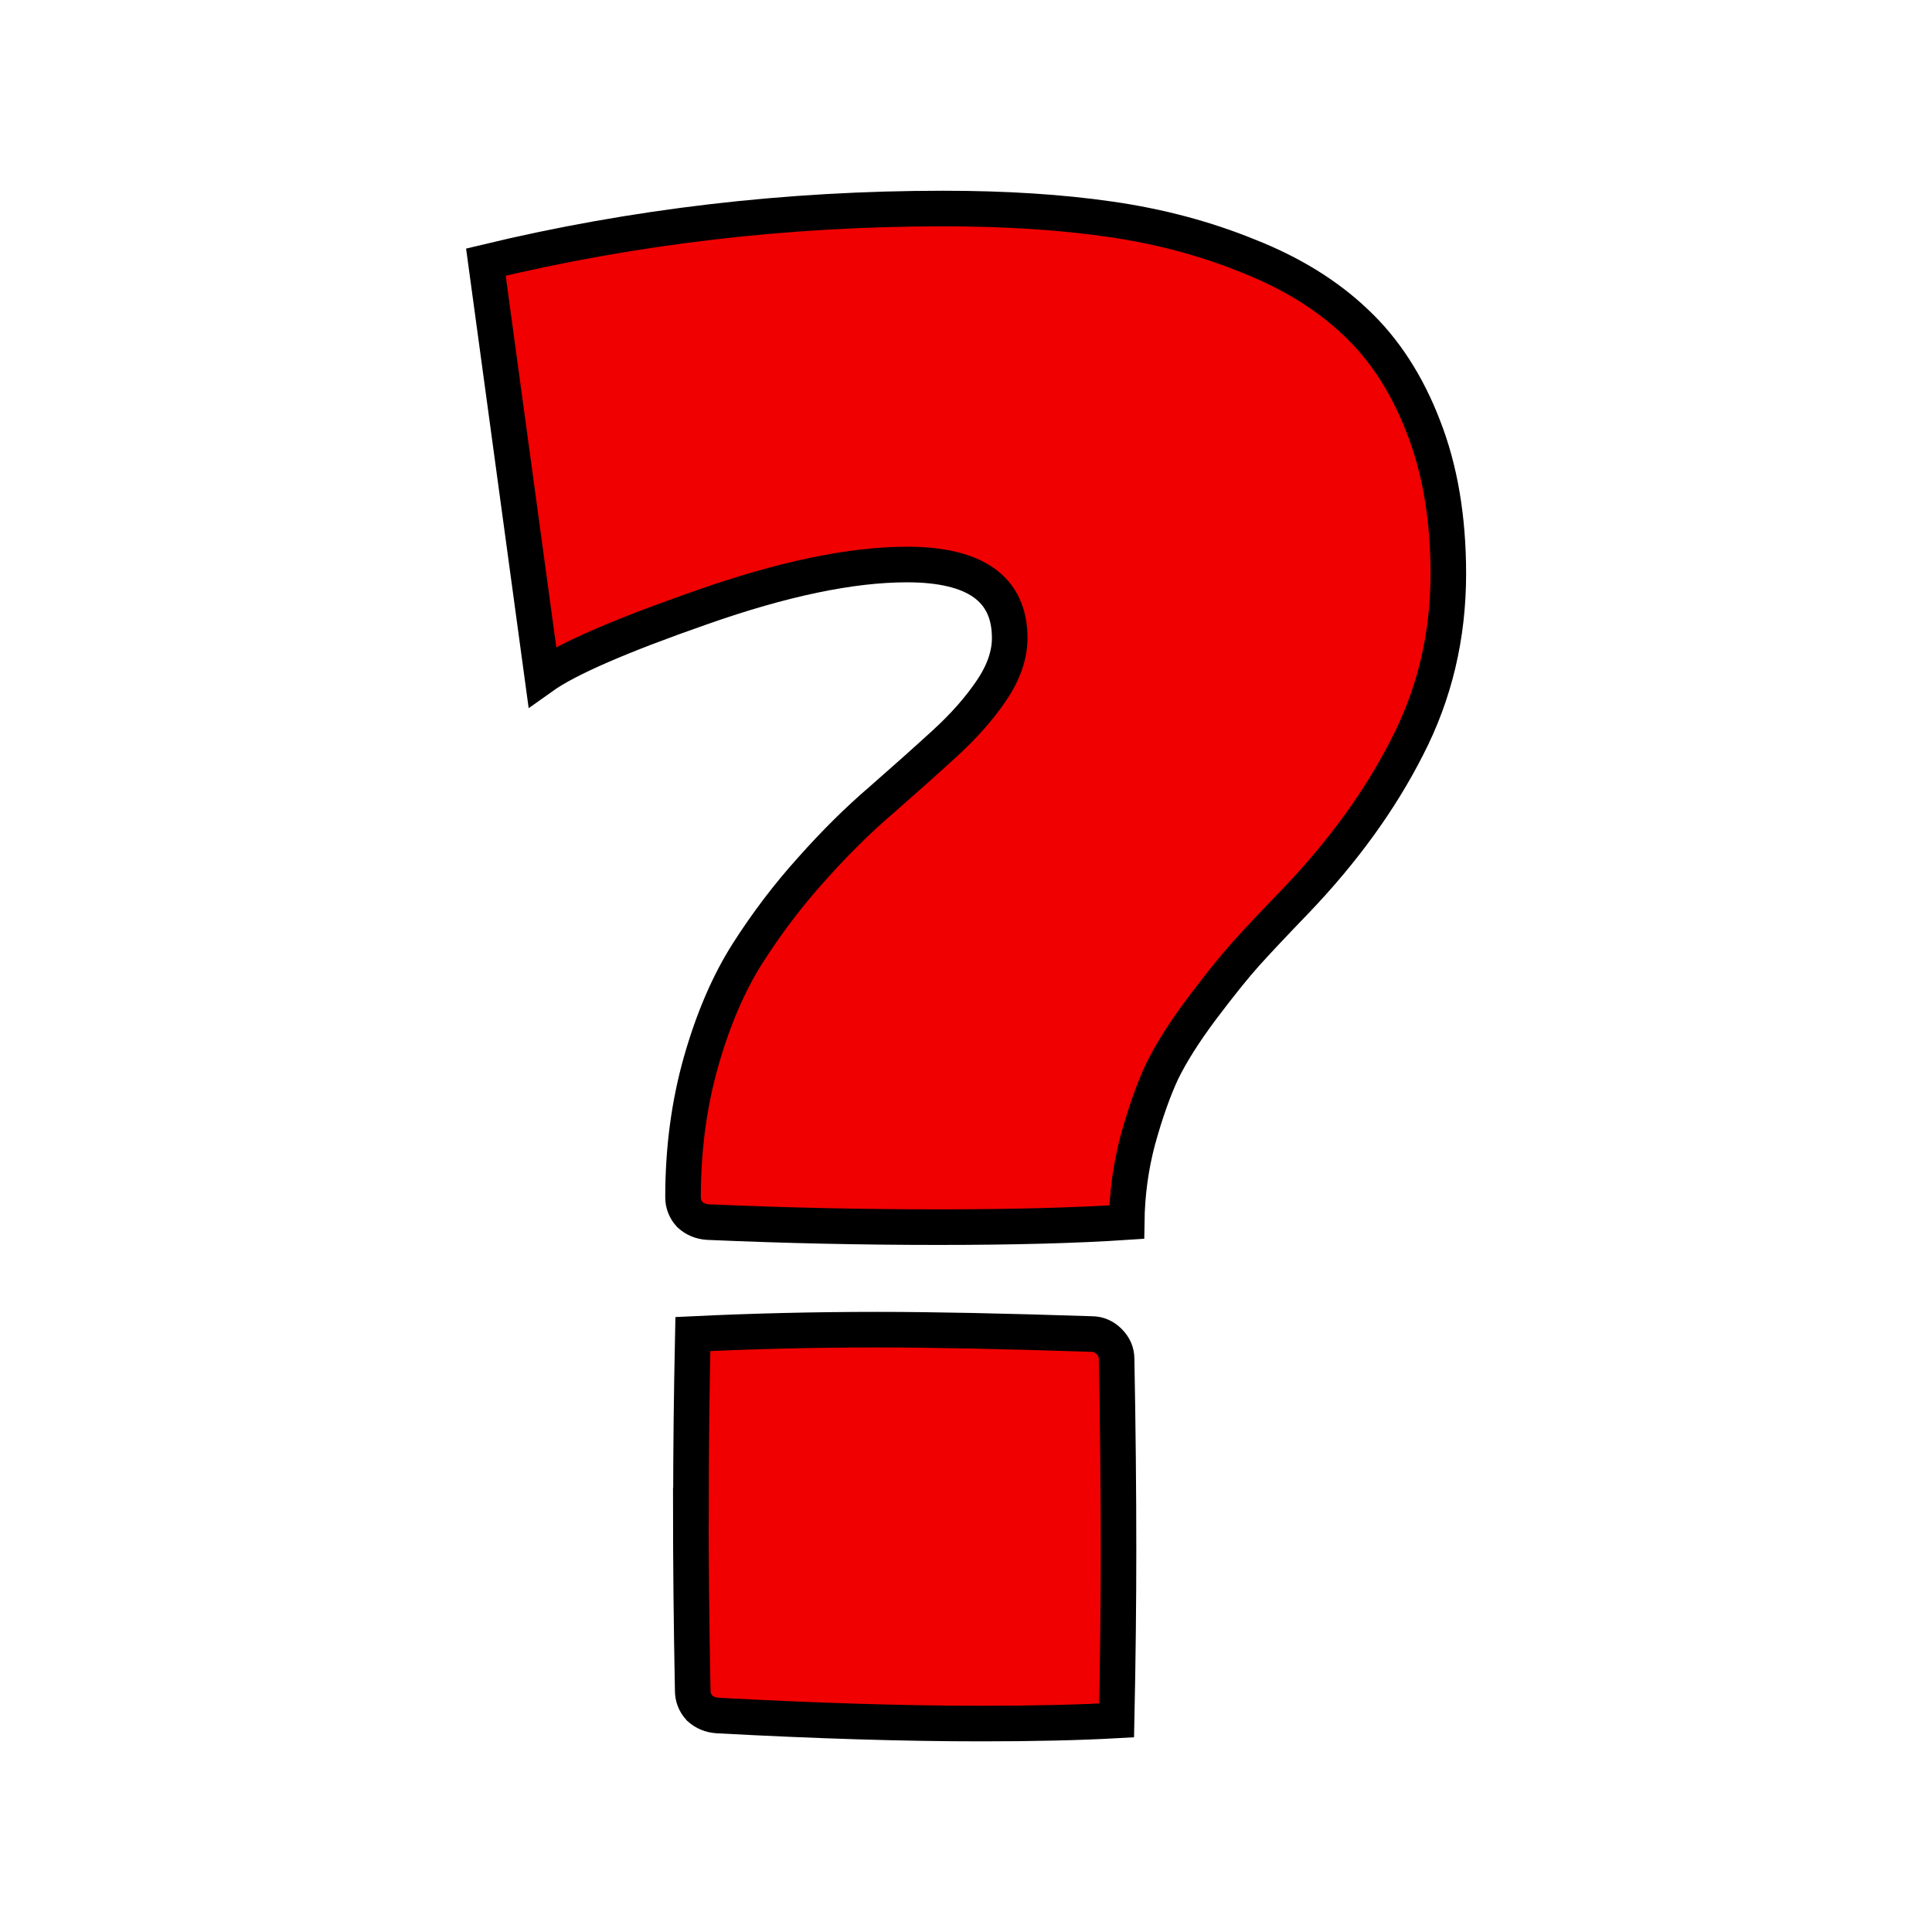
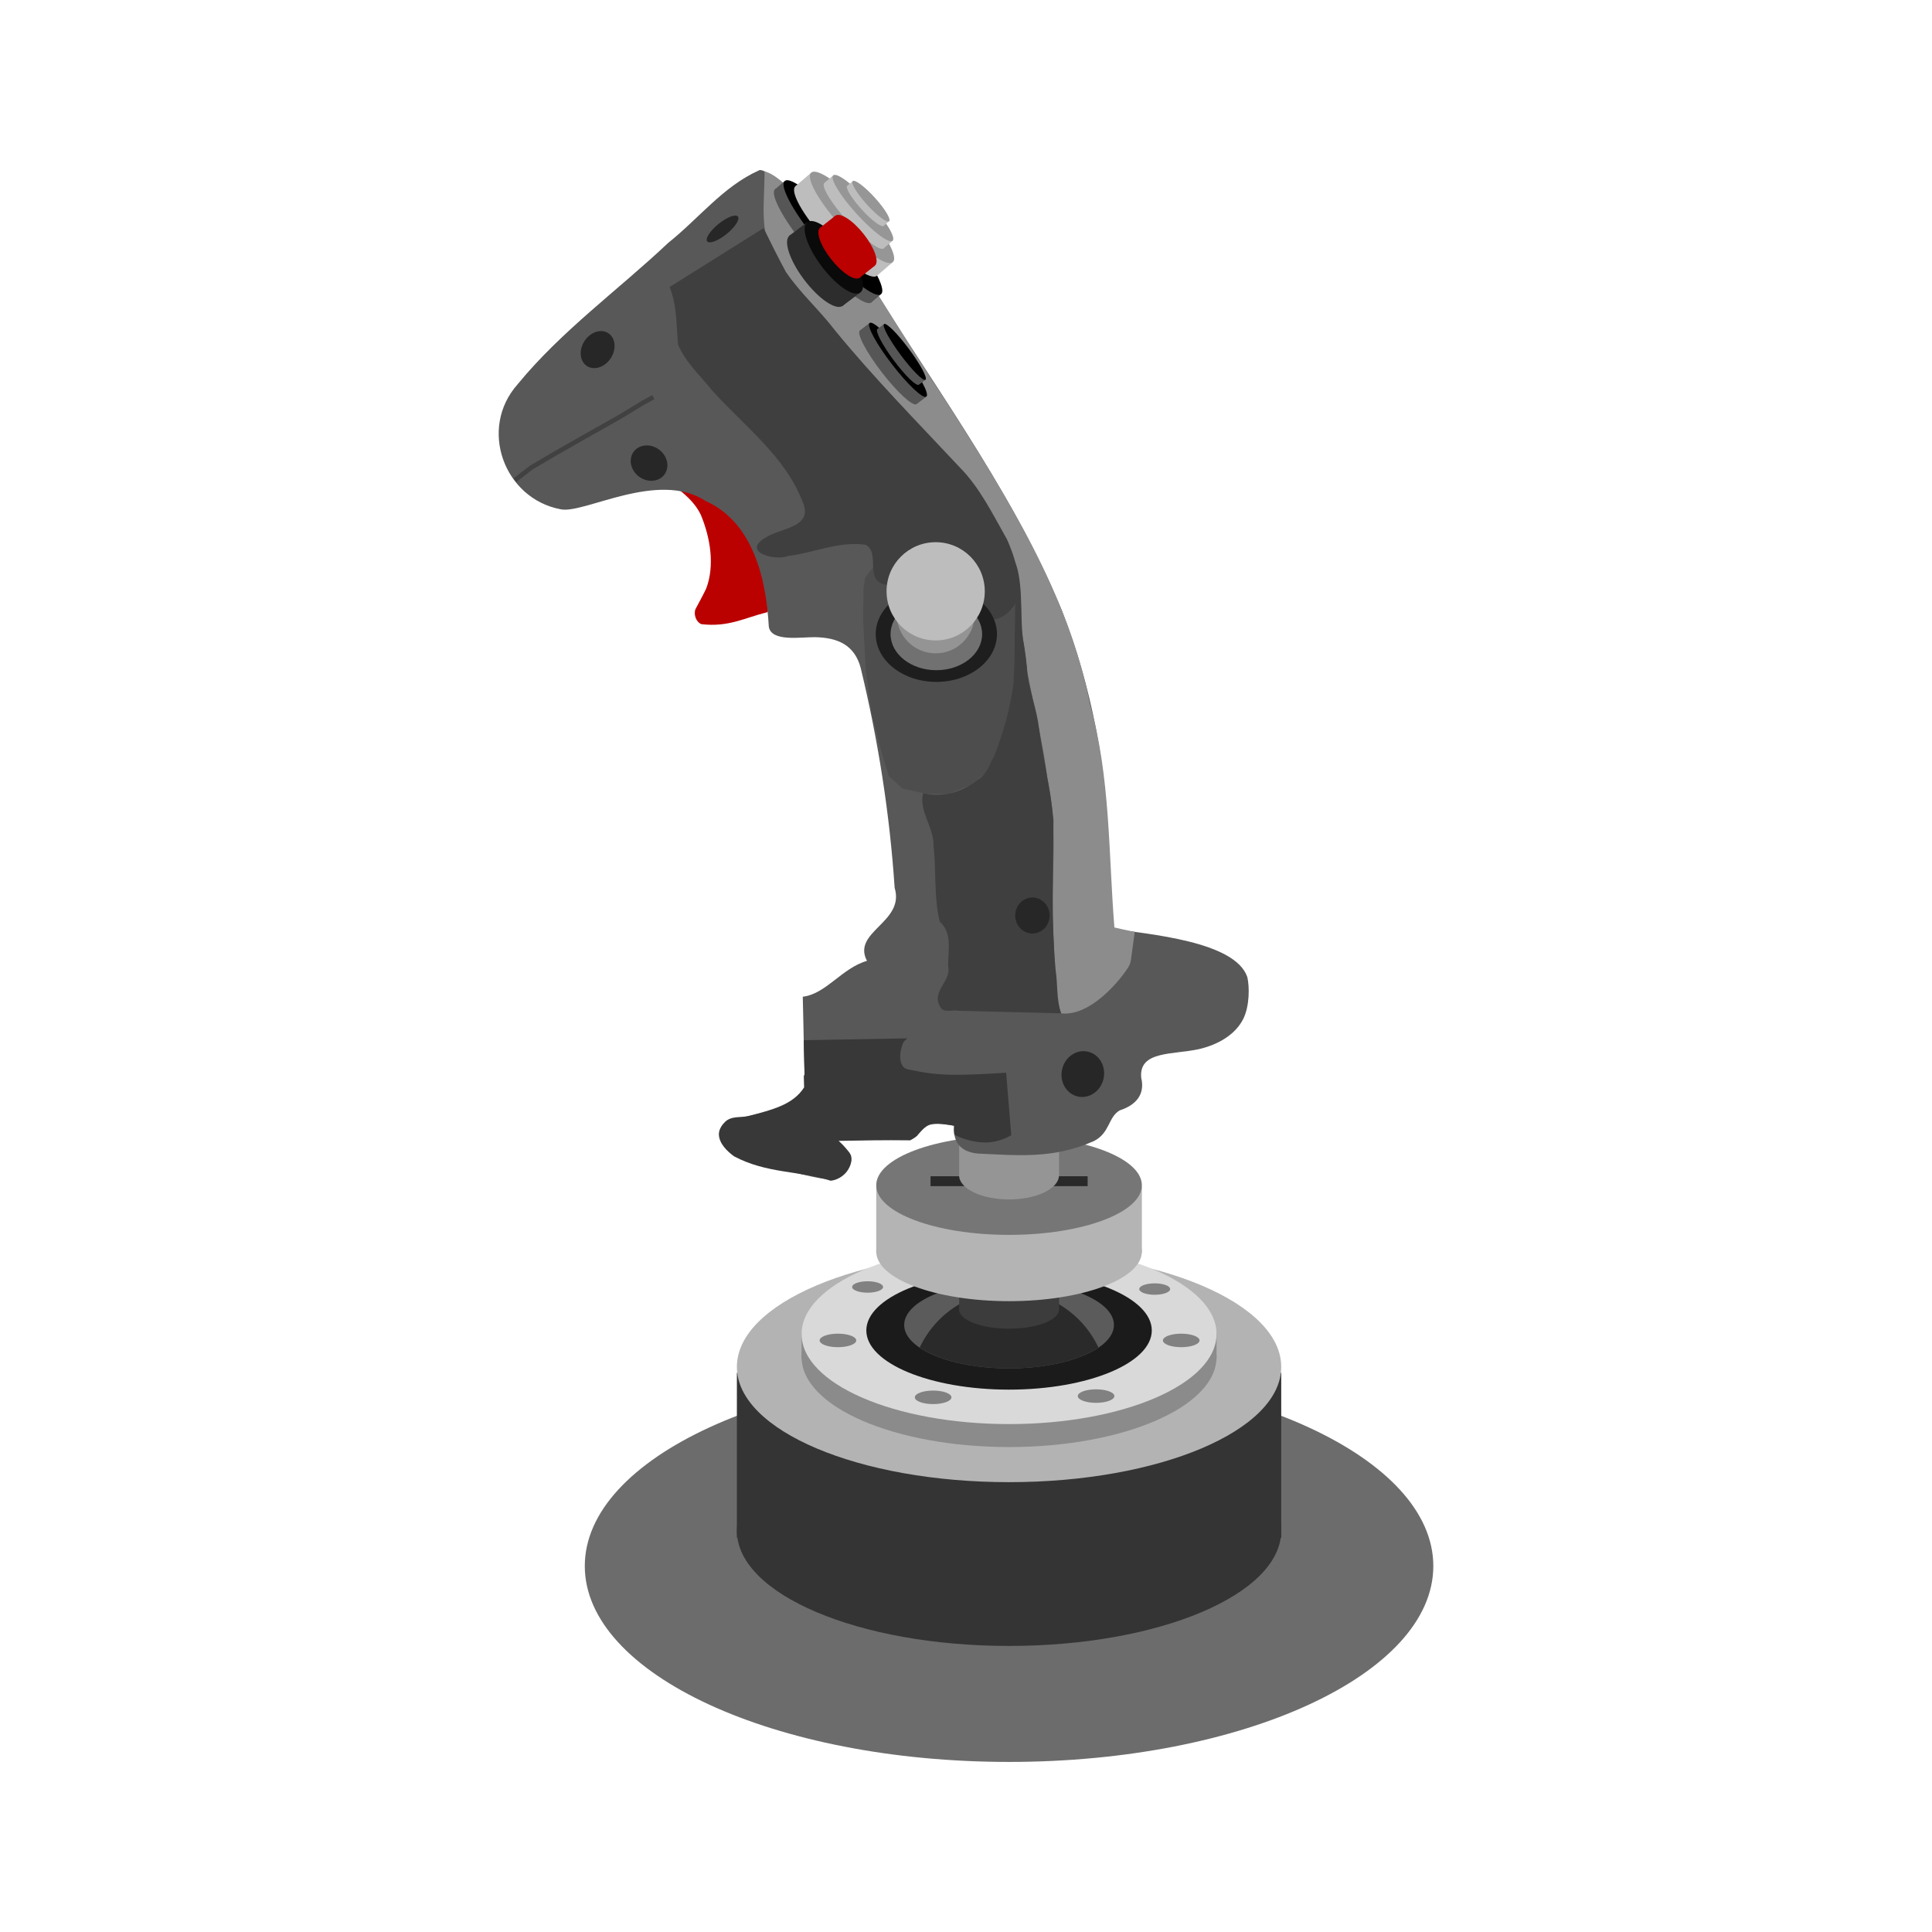
<svg xmlns="http://www.w3.org/2000/svg" width="256" height="256" viewBox="0 0 67.733 67.733" version="1.1" id="svg4925">
  <defs id="defs4919" />
  <g id="layer1" transform="translate(0,-229.2666)">
-     <g aria-label="?" style="font-style:normal;font-variant:normal;font-weight:normal;font-stretch:normal;font-size:18.723px;line-height:1.25;font-family:Digitalt;-inkscape-font-specification:Digitalt;letter-spacing:0px;word-spacing:0px;fill:#f00000;fill-opacity:1;stroke:#000000;stroke-width:0.261;stroke-miterlimit:4;stroke-dasharray:none;stroke-opacity:1" id="text4825" transform="matrix(4.779916,0,0,4.779916,14.93127,-1129.943)">
-       <path d="m 1.944,295.4 q 0,-0.599 0.014,-1.257 0.667,-0.032 1.353,-0.032 0.603,0 1.572,0.032 0.073,0 0.128,0.055 0.055,0.055 0.055,0.128 0.014,0.741 0.014,1.403 0,0.59 -0.014,1.248 -0.411,0.023 -0.992,0.023 -0.841,0 -1.934,-0.059 -0.078,-0.005 -0.133,-0.055 -0.05,-0.055 -0.05,-0.128 -0.014,-0.718 -0.014,-1.358 z m -1.504,-9.119 q 1.632,-0.393 3.355,-0.393 0.681,0 1.221,0.078 0.544,0.078 1.015,0.27 0.475,0.187 0.791,0.489 0.315,0.297 0.494,0.763 0.183,0.466 0.183,1.079 0,0.686 -0.302,1.271 -0.297,0.585 -0.818,1.129 -0.242,0.251 -0.366,0.389 -0.123,0.137 -0.32,0.398 -0.192,0.256 -0.293,0.462 -0.096,0.206 -0.178,0.503 -0.078,0.293 -0.082,0.603 -0.553,0.037 -1.38,0.037 -0.85,0 -1.691,-0.037 -0.078,-0.005 -0.133,-0.055 -0.05,-0.055 -0.05,-0.128 0,-0.53 0.133,-0.997 0.133,-0.466 0.343,-0.795 0.21,-0.329 0.466,-0.613 0.256,-0.288 0.512,-0.507 0.256,-0.224 0.466,-0.416 0.21,-0.192 0.343,-0.389 0.133,-0.197 0.133,-0.384 0,-0.539 -0.754,-0.539 -0.613,0 -1.508,0.315 -0.891,0.311 -1.166,0.507 z" style="fill:#f00000;fill-opacity:1;stroke:#000000;stroke-width:0.261;stroke-miterlimit:4;stroke-dasharray:none;stroke-opacity:1" id="path4827" />
+     <path style="fill:#bb0000;fill-opacity:1;stroke:none;stroke-width:0.259px;stroke-linecap:butt;stroke-linejoin:miter;stroke-opacity:1" d="m 23.774,246.41 c 0.316,0.248 0.617,0.532 0.793,0.899 0.35,0.838 0.489,1.798 0.194,2.585 -0.118,0.25 -0.254,0.492 -0.383,0.737 -0.058,0.171 0.013,0.434 0.209,0.517 0.957,0.113 1.514,-0.221 2.318,-0.42 0.029,-0.12 0.077,-0.239 0.054,-0.365 -0.024,-0.427 -0.038,-0.855 -0.069,-1.28 -0.201,-0.564 -0.405,-1.14 -0.744,-1.638 -0.333,-0.41 -0.779,-0.707 -1.208,-1.007 -0.116,-0.097 -0.277,-0.086 -0.417,-0.126 -0.262,-0.054 -0.524,-0.108 -0.786,-0.162 0.013,0.087 0.026,0.174 0.039,0.261 z" id="path4900" />
+     <ellipse style="opacity:1;vector-effect:none;fill:#6c6c6c;fill-opacity:1;stroke:none;stroke-width:1.467;stroke-linecap:butt;stroke-linejoin:miter;stroke-miterlimit:4;stroke-dasharray:none;stroke-dashoffset:0;stroke-opacity:1;paint-order:normal" id="path4766-1-8" cx="35.376" cy="284.17" rx="14.874" ry="6.867" />
+     <ellipse style="opacity:1;vector-effect:none;fill:#343434;fill-opacity:1;stroke:none;stroke-width:0.901;stroke-linecap:butt;stroke-linejoin:miter;stroke-miterlimit:4;stroke-dasharray:none;stroke-dashoffset:0;stroke-opacity:1;paint-order:normal" id="path4766-1" cx="35.376" cy="282.93" rx="9.542" ry="4.041" />
+     <rect style="opacity:1;vector-effect:none;fill:#343434;fill-opacity:1;stroke:none;stroke-width:0.666;stroke-linecap:butt;stroke-linejoin:miter;stroke-miterlimit:4;stroke-dasharray:none;stroke-dashoffset:0;stroke-opacity:1;paint-order:normal" id="rect5171" width="19.084" height="5.788" x="25.834" y="277.394" />
+     <ellipse style="opacity:1;vector-effect:none;fill:#b3b3b3;fill-opacity:1;stroke:none;stroke-width:0.901;stroke-linecap:butt;stroke-linejoin:miter;stroke-miterlimit:4;stroke-dasharray:none;stroke-dashoffset:0;stroke-opacity:1;paint-order:normal" id="path4766" cx="35.376" cy="277.188" rx="9.542" ry="4.041" />
+     <ellipse style="opacity:1;vector-effect:none;fill:#8b8b8b;fill-opacity:1;stroke:none;stroke-width:0.695;stroke-linecap:butt;stroke-linejoin:miter;stroke-miterlimit:4;stroke-dasharray:none;stroke-dashoffset:0;stroke-opacity:1;paint-order:normal" id="path4766-8-4-0-5-9" cx="35.376" cy="276.842" rx="7.274" ry="3.156" />
+     <rect style="opacity:1;vector-effect:none;fill:#8b8b8b;fill-opacity:1;stroke:none;stroke-width:0.527;stroke-linecap:butt;stroke-linejoin:miter;stroke-miterlimit:4;stroke-dasharray:none;stroke-dashoffset:0;stroke-opacity:1;paint-order:normal" id="rect4853-1" width="14.549" height="0.915" x="28.102" y="275.986" />
+     <ellipse style="opacity:1;vector-effect:none;fill:#d9d9d9;fill-opacity:1;stroke:none;stroke-width:0.695;stroke-linecap:butt;stroke-linejoin:miter;stroke-miterlimit:4;stroke-dasharray:none;stroke-dashoffset:0;stroke-opacity:1;paint-order:normal" id="path4766-8-4-0-5" cx="35.376" cy="276.037" rx="7.274" ry="3.156" />
+     <ellipse style="opacity:1;vector-effect:none;fill:#1b1b1b;fill-opacity:1;stroke:none;stroke-width:0.468;stroke-linecap:butt;stroke-linejoin:miter;stroke-miterlimit:4;stroke-dasharray:none;stroke-dashoffset:0;stroke-opacity:1;paint-order:normal" id="path4766-8-4-0" cx="35.376" cy="275.91" rx="5.004" ry="2.075" />
+     <ellipse style="opacity:1;vector-effect:none;fill:#5b5b5b;fill-opacity:1;stroke:none;stroke-width:0.344;stroke-linecap:butt;stroke-linejoin:miter;stroke-miterlimit:4;stroke-dasharray:none;stroke-dashoffset:0;stroke-opacity:1;paint-order:normal" id="path4766-8-4-0-1" cx="35.376" cy="275.717" rx="3.677" ry="1.525" />
+     <path style="opacity:1;vector-effect:none;fill:#2a2a2a;fill-opacity:1;stroke:none;stroke-width:0.188;stroke-linecap:butt;stroke-linejoin:miter;stroke-miterlimit:4;stroke-dasharray:none;stroke-dashoffset:0;stroke-opacity:1;paint-order:normal" d="m 35.377,274.516 a 3.465,3.465 0 0 0 -3.134,1.996 3.677,1.525 0 0 0 3.134,0.729 3.677,1.525 0 0 0 3.133,-0.73 3.465,3.465 0 0 0 -3.133,-1.995 z" id="path5731" />
+     <path style="opacity:1;vector-effect:none;fill:#3c3c3c;fill-opacity:1;stroke:none;stroke-width:0.157;stroke-linecap:butt;stroke-linejoin:miter;stroke-miterlimit:4;stroke-dasharray:none;stroke-dashoffset:0;stroke-opacity:1;paint-order:normal" d="m 33.627,272.149 v 3.013 a 1.751,0.672 0 0 0 -0.002,0.016 1.751,0.672 0 0 0 1.751,0.671 1.751,0.672 0 0 0 1.75,-0.667 h 0.003 v -3.033 z" id="path4766-8-3-0" />
+     <g id="g5202" transform="matrix(0.9782055,0,0,0.9782055,2.59024,5.551594)">
+       <ellipse ry="1.778" rx="4.76" cy="273.555" cx="33.516" id="path4766-8-4" style="opacity:1;vector-effect:none;fill:#b4b4b4;fill-opacity:1;stroke:none;stroke-width:0.422;stroke-linecap:butt;stroke-linejoin:miter;stroke-miterlimit:4;stroke-dasharray:none;stroke-dashoffset:0;stroke-opacity:1;paint-order:normal" />
+       <rect y="271.243" x="28.756" height="2.358" width="9.52" id="rect4853" style="opacity:1;vector-effect:none;fill:#b4b4b4;fill-opacity:1;stroke:none;stroke-width:0.684;stroke-linecap:butt;stroke-linejoin:miter;stroke-miterlimit:4;stroke-dasharray:none;stroke-dashoffset:0;stroke-opacity:1;paint-order:normal" />
+       <ellipse ry="1.778" rx="4.76" cy="271.179" cx="33.516" id="path4766-8" style="opacity:1;vector-effect:none;fill:#767676;fill-opacity:1;stroke:none;stroke-width:0.422;stroke-linecap:butt;stroke-linejoin:miter;stroke-miterlimit:4;stroke-dasharray:none;stroke-dashoffset:0;stroke-opacity:1;paint-order:normal" />
    </g>
+     <rect style="opacity:1;vector-effect:none;fill:#292929;fill-opacity:1;stroke:none;stroke-width:0.978;stroke-linecap:butt;stroke-linejoin:miter;stroke-miterlimit:4;stroke-dasharray:none;stroke-dashoffset:0;stroke-opacity:1;paint-order:normal" id="rect5077" width="5.508" height="0.347" x="32.623" y="270.504" />
+     <path style="opacity:1;vector-effect:none;fill:#959595;fill-opacity:1;stroke:none;stroke-width:0.177;stroke-linecap:butt;stroke-linejoin:miter;stroke-miterlimit:4;stroke-dasharray:none;stroke-dashoffset:0;stroke-opacity:1;paint-order:normal" d="m 33.627,266.656 v 3.795 a 1.751,0.846 0 0 0 -0.002,0.02 1.751,0.846 0 0 0 1.751,0.846 1.751,0.846 0 0 0 1.75,-0.84 h 0.003 v -3.821 z" id="path4766-8-3" />
+     <circle style="opacity:1;vector-effect:none;fill:#d57b7b;fill-opacity:0.723;stroke:none;stroke-width:0.898;stroke-linecap:butt;stroke-linejoin:miter;stroke-miterlimit:4;stroke-dasharray:none;stroke-dashoffset:0;stroke-opacity:1;paint-order:normal" id="path4904-6" cx="32.803" cy="250.629" r="1.722" />
+     <path style="fill:#585858;fill-opacity:1;stroke:none;stroke-width:0.259px;stroke-linecap:butt;stroke-linejoin:miter;stroke-opacity:1" d="m 26.604,235.242 c -1.25,0.559 -2.114,1.694 -3.175,2.537 -1.756,1.657 -3.746,3.085 -5.281,4.959 -1.38,1.55 -0.481,4.003 1.501,4.382 0.809,0.185 3.414,-1.389 5.091,-0.289 1.674,0.754 2.122,2.748 2.213,4.404 0.084,0.539 1.094,0.367 1.61,0.37 0.808,0.013 1.4,0.273 1.613,1.084 0.611,2.527 1.017,5.109 1.189,7.704 0.369,1.214 -1.511,1.533 -0.97,2.56 -0.881,0.253 -1.432,1.16 -2.251,1.257 0.033,1.233 0.04,2.468 0.105,3.7 -0.92,0.216 -1.832,0.465 -2.761,0.635 -0.506,0.445 -0.031,0.966 0.338,1.288 0.886,0.172 1.539,0.447 2.581,0.671 0.462,0.093 1.078,0.272 1.311,-0.293 0.462,-0.489 -0.534,-0.966 -0.498,-1.148 0.978,0.011 1.961,-0.08 2.936,0.019 0.053,-0.567 0.883,-0.426 1.295,-0.348 -0.049,0.572 0.22,0.918 0.838,0.975 1.363,0.059 2.639,0.199 4.06,-0.438 0.564,-0.279 0.5,-0.85 0.913,-1.079 0.546,-0.177 0.893,-0.545 0.747,-1.143 -0.086,-0.953 1.113,-0.799 2.031,-1.003 0.646,-0.152 1.265,-0.492 1.55,-1.064 0.22,-0.454 0.219,-1.115 0.139,-1.461 -0.428,-1.254 -3.425,-1.501 -4.878,-1.711 -1.278,0.101 -0.02,-2.044 -0.004,-2.857 -0.042,-2.813 -0.585,-5.623 -1.604,-8.245 -1.848,-4.475 -4.835,-8.328 -7.307,-12.458 -0.537,-0.945 -1.418,-1.639 -2.19,-2.384 -0.37,-0.205 -0.992,-0.723 -1.141,-0.626 z" id="path4791" />
+     <path style="fill:#4d4d4d;fill-opacity:1;stroke:none;stroke-width:0.259px;stroke-linecap:butt;stroke-linejoin:miter;stroke-opacity:1" d="m 31.223,248.638 -0.537,0.427 -0.348,0.442 -0.063,0.363 -0.016,1.106 0.095,1.801 0.205,1.501 0.363,1.422 0.237,0.774 0.49,0.442 0.79,0.174 0.79,0.016 0.774,-0.316 0.537,-0.411 0.348,-0.679 0.3,-0.885 0.237,-0.916 0.126,-0.837 0.047,-3.46 -1.027,-0.442 -1.327,-0.743 -1.027,-0.111 z" id="path4950" />
+     <path style="fill:#8c8c8c;fill-opacity:1;stroke:none;stroke-width:0.259px;stroke-linecap:butt;stroke-linejoin:miter;stroke-opacity:1" d="m 26.826,237.379 c 0.507,1.064 0.975,2.17 1.803,3.034 1.358,1.722 2.94,3.246 4.491,4.788 0.766,0.949 1.533,1.917 2.159,2.959 0.31,0.787 0.586,1.614 0.465,2.47 0.029,0.77 0.159,1.082 0.266,2.156 0.23,1.263 0.561,2.514 0.71,3.798 0.421,1.828 0.075,3.71 0.215,5.564 0.063,0.88 -0.017,1.802 0.265,2.645 1.159,0.138 2.343,-1.524 2.403,-1.707 0.009,-0.026 0.033,-0.083 0.044,-0.156 0.047,-0.324 0.135,-0.994 0.135,-0.994 0,0 -0.314,-0.059 -0.713,-0.154 -0.208,-2.588 -0.138,-5.265 -0.849,-7.803 -0.76,-3.901 -2.93,-7.322 -5.037,-10.624 -1.274,-1.902 -2.445,-3.875 -3.695,-5.79 -0.785,-0.746 -1.991,-1.941 -2.409,-2.172 -0.105,-0.064 -0.171,-0.086 -0.275,-0.119 0.003,0.726 -0.09,1.491 0.023,2.105 z" id="path4952" />
+     <g id="g5356" transform="matrix(0.6341405,0.7448166,-0.7448166,0.6341405,189.1989,85.02346)">
+       <ellipse ry="0.515" rx="2.663" cy="226.104" cx="12.725" id="path5035-46-4" style="opacity:1;vector-effect:none;fill:#565656;fill-opacity:1;stroke:none;stroke-width:1.65;stroke-linecap:butt;stroke-linejoin:miter;stroke-miterlimit:4;stroke-dasharray:none;stroke-dashoffset:0;stroke-opacity:1;paint-order:normal" />
+       <rect ry="0" rx="0" y="225.671" x="10.062" height="0.452" width="5.326" id="rect5060-5" style="opacity:1;vector-effect:none;fill:#565656;fill-opacity:1;stroke:none;stroke-width:0.758;stroke-linecap:butt;stroke-linejoin:miter;stroke-miterlimit:4;stroke-dasharray:none;stroke-dashoffset:0;stroke-opacity:1;paint-order:normal" />
+       <ellipse ry="0.515" rx="2.663" cy="225.65" cx="12.725" id="path5035-46" style="opacity:1;vector-effect:none;fill:#000000;fill-opacity:1;stroke:none;stroke-width:1.65;stroke-linecap:butt;stroke-linejoin:miter;stroke-miterlimit:4;stroke-dasharray:none;stroke-dashoffset:0;stroke-opacity:1;paint-order:normal" />
+     </g>
+     <g transform="matrix(0.6423317,0.7052671,-0.7252861,0.6234082,184.1102,83.37747)" id="g5470-3">
+       <g transform="translate(12.9444,-0.0176954)" id="g5382-6-4">
+         <ellipse style="opacity:1;vector-effect:none;fill:#bdbdbd;fill-opacity:1;stroke:none;stroke-width:1.508;stroke-linecap:butt;stroke-linejoin:miter;stroke-miterlimit:4;stroke-dasharray:none;stroke-dashoffset:0;stroke-opacity:1;paint-order:normal" id="path5035-46-4-7-2-0" cx="3.706" cy="228.189" rx="2.225" ry="0.515" />
+         <rect style="opacity:1;vector-effect:none;fill:#bdbdbd;fill-opacity:1;stroke:none;stroke-width:0.886;stroke-linecap:butt;stroke-linejoin:miter;stroke-miterlimit:4;stroke-dasharray:none;stroke-dashoffset:0;stroke-opacity:1;paint-order:normal" id="rect5060-5-2-9-3" width="4.45" height="0.739" x="1.481" y="227.446" rx="0" ry="0" />
+         <ellipse style="opacity:1;vector-effect:none;fill:#969696;fill-opacity:1;stroke:none;stroke-width:1.508;stroke-linecap:butt;stroke-linejoin:miter;stroke-miterlimit:4;stroke-dasharray:none;stroke-dashoffset:0;stroke-opacity:1;paint-order:normal" id="path5035-46-40-9-9" cx="3.706" cy="227.424" rx="2.225" ry="0.515" />
+       </g>
+       <ellipse transform="rotate(0.1506095)" ry="0.314" rx="1.623" cy="227.265" cx="17.248" id="path5035-46-4-8-19" style="opacity:1;vector-effect:none;fill:#bdbdbd;fill-opacity:1;stroke:none;stroke-width:1.005;stroke-linecap:butt;stroke-linejoin:miter;stroke-miterlimit:4;stroke-dasharray:none;stroke-dashoffset:0;stroke-opacity:1;paint-order:normal" />
+       <rect transform="matrix(0.999991,0.00425209,-0.001625,0.9999987,0,0)" ry="0" rx="0" y="226.801" x="15.397" height="0.446" width="3.246" id="rect5060-5-1-6" style="opacity:1;vector-effect:none;fill:#bdbdbd;fill-opacity:1;stroke:none;stroke-width:0.587;stroke-linecap:butt;stroke-linejoin:miter;stroke-miterlimit:4;stroke-dasharray:none;stroke-dashoffset:0;stroke-opacity:1;paint-order:normal" />
+       <ellipse transform="rotate(0.1506095)" ry="0.314" rx="1.623" cy="226.836" cx="17.248" id="path5035-46-3-9" style="opacity:1;vector-effect:none;fill:#969696;fill-opacity:1;stroke:none;stroke-width:1.005;stroke-linecap:butt;stroke-linejoin:miter;stroke-miterlimit:4;stroke-dasharray:none;stroke-dashoffset:0;stroke-opacity:1;paint-order:normal" />
+       <ellipse transform="rotate(0.1506096)" ry="0.192" rx="0.994" cy="226.712" cx="17.246" id="path5035-46-4-8-1-3" style="opacity:1;vector-effect:none;fill:#bdbdbd;fill-opacity:1;stroke:none;stroke-width:0.616;stroke-linecap:butt;stroke-linejoin:miter;stroke-miterlimit:4;stroke-dasharray:none;stroke-dashoffset:0;stroke-opacity:1;paint-order:normal" />
+       <rect transform="matrix(0.999991,0.00425209,-0.001625,0.9999987,0,0)" ry="0" rx="0" y="226.417" x="16.024" height="0.273" width="1.989" id="rect5060-5-1-1-3" style="opacity:1;vector-effect:none;fill:#bdbdbd;fill-opacity:1;stroke:none;stroke-width:0.36;stroke-linecap:butt;stroke-linejoin:miter;stroke-miterlimit:4;stroke-dasharray:none;stroke-dashoffset:0;stroke-opacity:1;paint-order:normal" />
+       <ellipse transform="rotate(0.1506096)" ry="0.192" rx="0.994" cy="226.449" cx="17.246" id="path5035-46-3-0-8" style="opacity:1;vector-effect:none;fill:#969696;fill-opacity:1;stroke:none;stroke-width:0.616;stroke-linecap:butt;stroke-linejoin:miter;stroke-miterlimit:4;stroke-dasharray:none;stroke-dashoffset:0;stroke-opacity:1;paint-order:normal" />
+     </g>
+     <path style="fill:#3f3f3f;fill-opacity:1;stroke:none;stroke-width:0.259px;stroke-linecap:butt;stroke-linejoin:miter;stroke-opacity:1" d="m 35.599,249.602 c -0.025,1.185 -0.014,2.374 -0.062,3.557 -0.106,0.893 -0.357,1.763 -0.679,2.599 -0.176,0.302 -0.263,0.678 -0.599,0.853 -0.523,0.431 -1.23,0.631 -1.893,0.463 -0.172,0.603 0.391,1.217 0.362,1.857 0.104,0.879 0.004,1.783 0.217,2.646 0.462,0.415 0.284,1.018 0.295,1.563 0.125,0.563 -0.656,0.894 -0.242,1.477 0.113,0.158 0.422,0.044 0.618,0.087 l 3.584,0.089 c -0.166,-0.479 -0.114,-1.009 -0.19,-1.507 -0.162,-1.752 -0.084,-3.514 -0.077,-5.27 -0.101,-1.089 -0.363,-2.154 -0.51,-3.237 -0.075,-0.627 -0.309,-1.226 -0.4,-1.847 -0.03,-0.422 -0.075,-0.797 -0.156,-1.254 -0.068,-0.462 -0.045,-1.004 -0.072,-1.398 -0.011,-0.428 -0.069,-0.999 -0.201,-1.288 -0.119,-0.203 -0.046,0.518 0.005,0.61 z" id="path4978" />
+     <path style="fill:#3f3f3f;fill-opacity:1;stroke:none;stroke-width:0.259px;stroke-linecap:butt;stroke-linejoin:miter;stroke-opacity:1" d="m 26.768,237.264 c -1.097,0.688 -2.194,1.376 -3.291,2.064 0.255,0.647 0.238,1.337 0.291,2.011 0.267,0.636 0.797,1.113 1.223,1.643 1.102,1.223 2.514,2.264 3.133,3.841 0.445,0.96 -0.778,0.938 -1.313,1.307 -0.813,0.501 0.381,0.811 0.822,0.628 0.907,-0.111 1.789,-0.53 2.715,-0.392 0.548,0.298 -0.097,1.288 0.75,1.409 0.079,-0.483 0.337,-1.071 0.872,-1.159 0.542,-0.231 1.178,-0.194 1.708,0.04 0.828,0.216 0.671,1.137 0.628,1.782 0.063,0.961 1.132,0.53 1.363,-0.196 -0.012,-0.665 0.123,-0.966 -0.367,-2.069 -0.502,-0.883 -0.949,-1.813 -1.675,-2.543 -1.471,-1.571 -2.983,-3.108 -4.349,-4.775 -0.542,-0.714 -1.224,-1.314 -1.726,-2.056 -0.275,-0.504 -0.528,-1.02 -0.784,-1.534 z" id="path4976" />
+     <ellipse style="opacity:1;vector-effect:none;fill:#1e1e1e;fill-opacity:1;stroke:none;stroke-width:0.893;stroke-linecap:butt;stroke-linejoin:miter;stroke-miterlimit:4;stroke-dasharray:none;stroke-dashoffset:0;stroke-opacity:1;paint-order:normal" id="path4933" cx="32.827" cy="251.498" rx="2.125" ry="1.675" />
+     <rect style="opacity:1;vector-effect:none;fill:#2d2d2d;fill-opacity:1;stroke:none;stroke-width:0.764;stroke-linecap:butt;stroke-linejoin:miter;stroke-miterlimit:4;stroke-dasharray:none;stroke-dashoffset:0;stroke-opacity:1;paint-order:normal" id="rect5060-2" width="3.089" height="0.791" x="206.152" y="120.406" rx="0" ry="0" transform="rotate(52.90434)" />
+     <path style="fill:#383838;fill-opacity:1;stroke:none;stroke-width:0.259px;stroke-linecap:butt;stroke-linejoin:miter;stroke-opacity:1" d="m 31.81,265.669 -3.632,0.066 0.027,1.198 -0.025,0.059 0.011,0.397 c -0.398,0.622 -1.143,0.784 -1.913,0.997 -0.259,0.07 -0.572,5.3e-4 -0.79,0.158 -0.156,0.114 -0.295,0.312 -0.285,0.506 0.016,0.309 0.285,0.579 0.537,0.758 1.15,0.608 2.271,0.496 3.381,0.853 0.202,-0.019 0.405,-0.131 0.537,-0.285 0.124,-0.144 0.211,-0.348 0.19,-0.537 -0.016,-0.136 -0.135,-0.24 -0.221,-0.348 -0.067,-0.083 -0.225,-0.227 -0.225,-0.227 0.89,-0.015 1.584,-0.031 2.509,-0.019 0,0 0.179,-0.091 0.244,-0.165 0.17,-0.193 0.308,-0.372 0.526,-0.4 0.274,-0.035 0.495,0.009 0.769,0.053 l -0.006,0.153 0.013,0.159 c 0,0 0.46,0.267 1.071,0.275 0.526,0.007 0.925,-0.256 0.925,-0.256 l -0.179,-2.19 c 0,0 -1.4,0.1 -2.1,0.067 -0.36,-0.017 -0.722,-0.052 -1.073,-0.134 -0.154,-0.036 -0.356,-0.028 -0.447,-0.157 -0.155,-0.219 -0.094,-0.553 0,-0.804 0.028,-0.074 0.156,-0.178 0.156,-0.178 z" id="path5013" />
+     <ellipse style="opacity:1;vector-effect:none;fill:#2d2d2d;fill-opacity:1;stroke:none;stroke-width:1.276;stroke-linecap:butt;stroke-linejoin:miter;stroke-miterlimit:4;stroke-dasharray:none;stroke-dashoffset:0;stroke-opacity:1;paint-order:normal" id="path5035-4-1" cx="207.697" cy="121.178" rx="1.545" ry="0.531" transform="rotate(52.90434)" />
+     <ellipse style="opacity:1;vector-effect:none;fill:#0a0a0a;fill-opacity:1;stroke:none;stroke-width:1.276;stroke-linecap:butt;stroke-linejoin:miter;stroke-miterlimit:4;stroke-dasharray:none;stroke-dashoffset:0;stroke-opacity:1;paint-order:normal" id="path5035-8" cx="207.697" cy="120.406" rx="1.545" ry="0.531" transform="rotate(52.90434)" />
+     <g id="g5138" transform="matrix(0.9676474,-0.1433335,0.1433335,0.9676474,-41.09691,21.36821)" style="fill:#bb0000;fill-opacity:1">
+       <ellipse transform="rotate(60)" ry="0.393" rx="1.142" cy="80.531" cx="218.415" id="path5035-89-8" style="opacity:1;vector-effect:none;fill:#bb0000;fill-opacity:1;stroke:none;stroke-width:0.943;stroke-linecap:butt;stroke-linejoin:miter;stroke-miterlimit:4;stroke-dasharray:none;stroke-dashoffset:0;stroke-opacity:1;paint-order:normal" />
+       <g style="fill:#bb0000;fill-opacity:1" id="g5132">
+         <ellipse style="opacity:1;vector-effect:none;fill:#bb0000;fill-opacity:1;stroke:none;stroke-width:0.943;stroke-linecap:butt;stroke-linejoin:miter;stroke-miterlimit:4;stroke-dasharray:none;stroke-dashoffset:0;stroke-opacity:1;paint-order:normal" id="path5035-4-3-0" cx="218.415" cy="81.219" rx="1.142" ry="0.393" transform="rotate(60)" />
+         <rect style="opacity:1;vector-effect:none;fill:#bb0000;fill-opacity:1;stroke:none;stroke-width:0.616;stroke-linecap:butt;stroke-linejoin:miter;stroke-miterlimit:4;stroke-dasharray:none;stroke-dashoffset:0;stroke-opacity:1;paint-order:normal" id="rect5060-6-2" width="2.284" height="0.696" x="217.273" y="80.537" rx="0" ry="0" transform="rotate(60)" />
+       </g>
+     </g>
+     <ellipse style="opacity:1;vector-effect:none;fill:#272727;fill-opacity:1;stroke:none;stroke-width:0.642;stroke-linecap:butt;stroke-linejoin:miter;stroke-miterlimit:4;stroke-dasharray:none;stroke-dashoffset:0;stroke-opacity:1;paint-order:normal" id="path5140" cx="-129.464" cy="200.472" rx="0.692" ry="0.226" transform="rotate(-38.94767)" />
+     <ellipse style="opacity:1;vector-effect:none;fill:#272727;fill-opacity:1;stroke:none;stroke-width:0.816;stroke-linecap:butt;stroke-linejoin:miter;stroke-miterlimit:4;stroke-dasharray:none;stroke-dashoffset:0;stroke-opacity:1;paint-order:normal" id="path5144" cx="149.311" cy="190.994" rx="0.55" ry="0.687" transform="rotate(33.05885)" />
+     <ellipse style="opacity:1;vector-effect:none;fill:#272727;fill-opacity:1;stroke:none;stroke-width:0.816;stroke-linecap:butt;stroke-linejoin:miter;stroke-miterlimit:4;stroke-dasharray:none;stroke-dashoffset:0;stroke-opacity:1;paint-order:normal" id="path5146" cx="-183.781" cy="164.359" rx="0.59" ry="0.671" transform="rotate(-53.48855)" />
+     <ellipse style="opacity:1;vector-effect:none;fill:#272727;fill-opacity:1;stroke:none;stroke-width:0.928;stroke-linecap:butt;stroke-linejoin:miter;stroke-miterlimit:4;stroke-dasharray:none;stroke-dashoffset:0;stroke-opacity:1;paint-order:normal" id="path5148" cx="36.195" cy="261.363" rx="0.603" ry="0.631" />
+     <ellipse style="opacity:1;vector-effect:none;fill:#272727;fill-opacity:1;stroke:none;stroke-width:0.783;stroke-linecap:butt;stroke-linejoin:miter;stroke-miterlimit:4;stroke-dasharray:none;stroke-dashoffset:0;stroke-opacity:1;paint-order:normal" id="path5152" cx="112.81" cy="243.38" rx="0.745" ry="0.805" transform="matrix(0.9542484,0.2990151,-0.2863292,0.9581313,0,0)" />
+     <path style="fill:none;stroke:#414141;stroke-width:0.161;stroke-linecap:butt;stroke-linejoin:miter;stroke-miterlimit:4;stroke-dasharray:none;stroke-opacity:1" d="m 18.053,246.101 0.566,-0.437 0.793,-0.469 1.051,-0.599 1.262,-0.712 0.825,-0.501 0.356,-0.194 v 0 0 0" id="path5249" />
+     <path style="opacity:1;vector-effect:none;fill:#565656;fill-opacity:1;stroke:none;stroke-width:0.558;stroke-linecap:butt;stroke-linejoin:miter;stroke-miterlimit:4;stroke-dasharray:none;stroke-dashoffset:0;stroke-opacity:1;paint-order:normal" d="m 30.475,240.599 -0.318,0.245 0.001,0.002 a 1.63,0.288 52.385 0 0 -0.01,0.005 1.63,0.288 52.385 0 0 0.766,1.467 1.63,0.288 52.385 0 0 1.223,1.115 1.63,0.288 52.385 0 0 0.007,-0.009 l 0.002,0.002 0.318,-0.245 z" id="rect5060-5-2-9-5" />
+     <ellipse style="opacity:1;vector-effect:none;fill:#000000;fill-opacity:1;stroke:none;stroke-width:0.924;stroke-linecap:butt;stroke-linejoin:miter;stroke-miterlimit:4;stroke-dasharray:none;stroke-dashoffset:0;stroke-opacity:1;paint-order:normal" id="path5035-46-40-9-6" cx="210.816" cy="122.694" rx="1.63" ry="0.264" transform="rotate(52.385)" />
+     <path style="opacity:1;vector-effect:none;fill:#565656;fill-opacity:1;stroke:none;stroke-width:0.398;stroke-linecap:butt;stroke-linejoin:miter;stroke-miterlimit:4;stroke-dasharray:none;stroke-dashoffset:0;stroke-opacity:1;paint-order:normal" d="m 30.985,240.634 -0.219,0.163 9.22e-4,9.4e-4 a 1.217,0.196 53.355 0 0 -0.006,0.003 1.217,0.196 53.355 0 0 0.569,1.093 1.217,0.196 53.355 0 0 0.884,0.86 1.217,0.196 53.355 0 0 0.004,-0.006 l 0.001,0.002 0.219,-0.163 z" id="rect5060-5-2-9-9-7" />
+     <ellipse style="opacity:1;vector-effect:none;fill:#000000;fill-opacity:1;stroke:none;stroke-width:0.658;stroke-linecap:butt;stroke-linejoin:miter;stroke-miterlimit:4;stroke-dasharray:none;stroke-dashoffset:0;stroke-opacity:1;paint-order:normal" id="path5035-46-40-9-8-2" cx="212.783" cy="118.752" rx="1.217" ry="0.179" transform="rotate(53.35503)" />
+     <ellipse style="opacity:1;vector-effect:none;fill:#717171;fill-opacity:1;stroke:none;stroke-width:0.674;stroke-linecap:butt;stroke-linejoin:miter;stroke-miterlimit:4;stroke-dasharray:none;stroke-dashoffset:0;stroke-opacity:1;paint-order:normal" id="path4933-9" cx="32.827" cy="251.498" rx="1.605" ry="1.265" />
+     <circle style="opacity:1;vector-effect:none;fill:#949494;fill-opacity:1;stroke:none;stroke-width:0.713;stroke-linecap:butt;stroke-linejoin:miter;stroke-miterlimit:4;stroke-dasharray:none;stroke-dashoffset:0;stroke-opacity:1;paint-order:normal" id="path4904-0" cx="32.803" cy="250.806" r="1.366" />
+     <circle style="opacity:1;vector-effect:none;fill:#bdbdbd;fill-opacity:1;stroke:none;stroke-width:0.898;stroke-linecap:butt;stroke-linejoin:miter;stroke-miterlimit:4;stroke-dasharray:none;stroke-dashoffset:0;stroke-opacity:1;paint-order:normal" id="path4904" cx="32.803" cy="249.997" r="1.722" />
+     <ellipse style="opacity:1;vector-effect:none;fill:#818181;fill-opacity:1;stroke:none;stroke-width:0.751;stroke-linecap:butt;stroke-linejoin:miter;stroke-miterlimit:4;stroke-dasharray:none;stroke-dashoffset:0;stroke-opacity:1;paint-order:normal" id="path4967-5" cx="32.714" cy="278.255" rx="0.642" ry="0.237" />
+     <ellipse style="opacity:1;vector-effect:none;fill:#818181;fill-opacity:1;stroke:none;stroke-width:0.751;stroke-linecap:butt;stroke-linejoin:miter;stroke-miterlimit:4;stroke-dasharray:none;stroke-dashoffset:0;stroke-opacity:1;paint-order:normal" id="path4967-5-0" cx="38.427" cy="278.211" rx="0.642" ry="0.237" />
+     <ellipse style="opacity:1;vector-effect:none;fill:#818181;fill-opacity:1;stroke:none;stroke-width:0.751;stroke-linecap:butt;stroke-linejoin:miter;stroke-miterlimit:4;stroke-dasharray:none;stroke-dashoffset:0;stroke-opacity:1;paint-order:normal" id="path4967-5-0-5" cx="41.412" cy="276.26" rx="0.642" ry="0.237" />
+     <ellipse style="opacity:1;vector-effect:none;fill:#818181;fill-opacity:1;stroke:none;stroke-width:0.751;stroke-linecap:butt;stroke-linejoin:miter;stroke-miterlimit:4;stroke-dasharray:none;stroke-dashoffset:0;stroke-opacity:1;paint-order:normal" id="path4967-5-0-5-9" cx="29.377" cy="276.26" rx="0.642" ry="0.237" />
+     <ellipse style="opacity:1;vector-effect:none;fill:#818181;fill-opacity:1;stroke:none;stroke-width:0.635;stroke-linecap:butt;stroke-linejoin:miter;stroke-miterlimit:4;stroke-dasharray:none;stroke-dashoffset:0;stroke-opacity:1;paint-order:normal" id="path4967-5-0-5-9-4" cx="30.417" cy="274.386" rx="0.542" ry="0.2" />
+     <ellipse style="opacity:1;vector-effect:none;fill:#818181;fill-opacity:1;stroke:none;stroke-width:0.635;stroke-linecap:butt;stroke-linejoin:miter;stroke-miterlimit:4;stroke-dasharray:none;stroke-dashoffset:0;stroke-opacity:1;paint-order:normal" id="path4967-5-0-5-9-4-6" cx="40.482" cy="274.459" rx="0.542" ry="0.2" />
  </g>
</svg>
